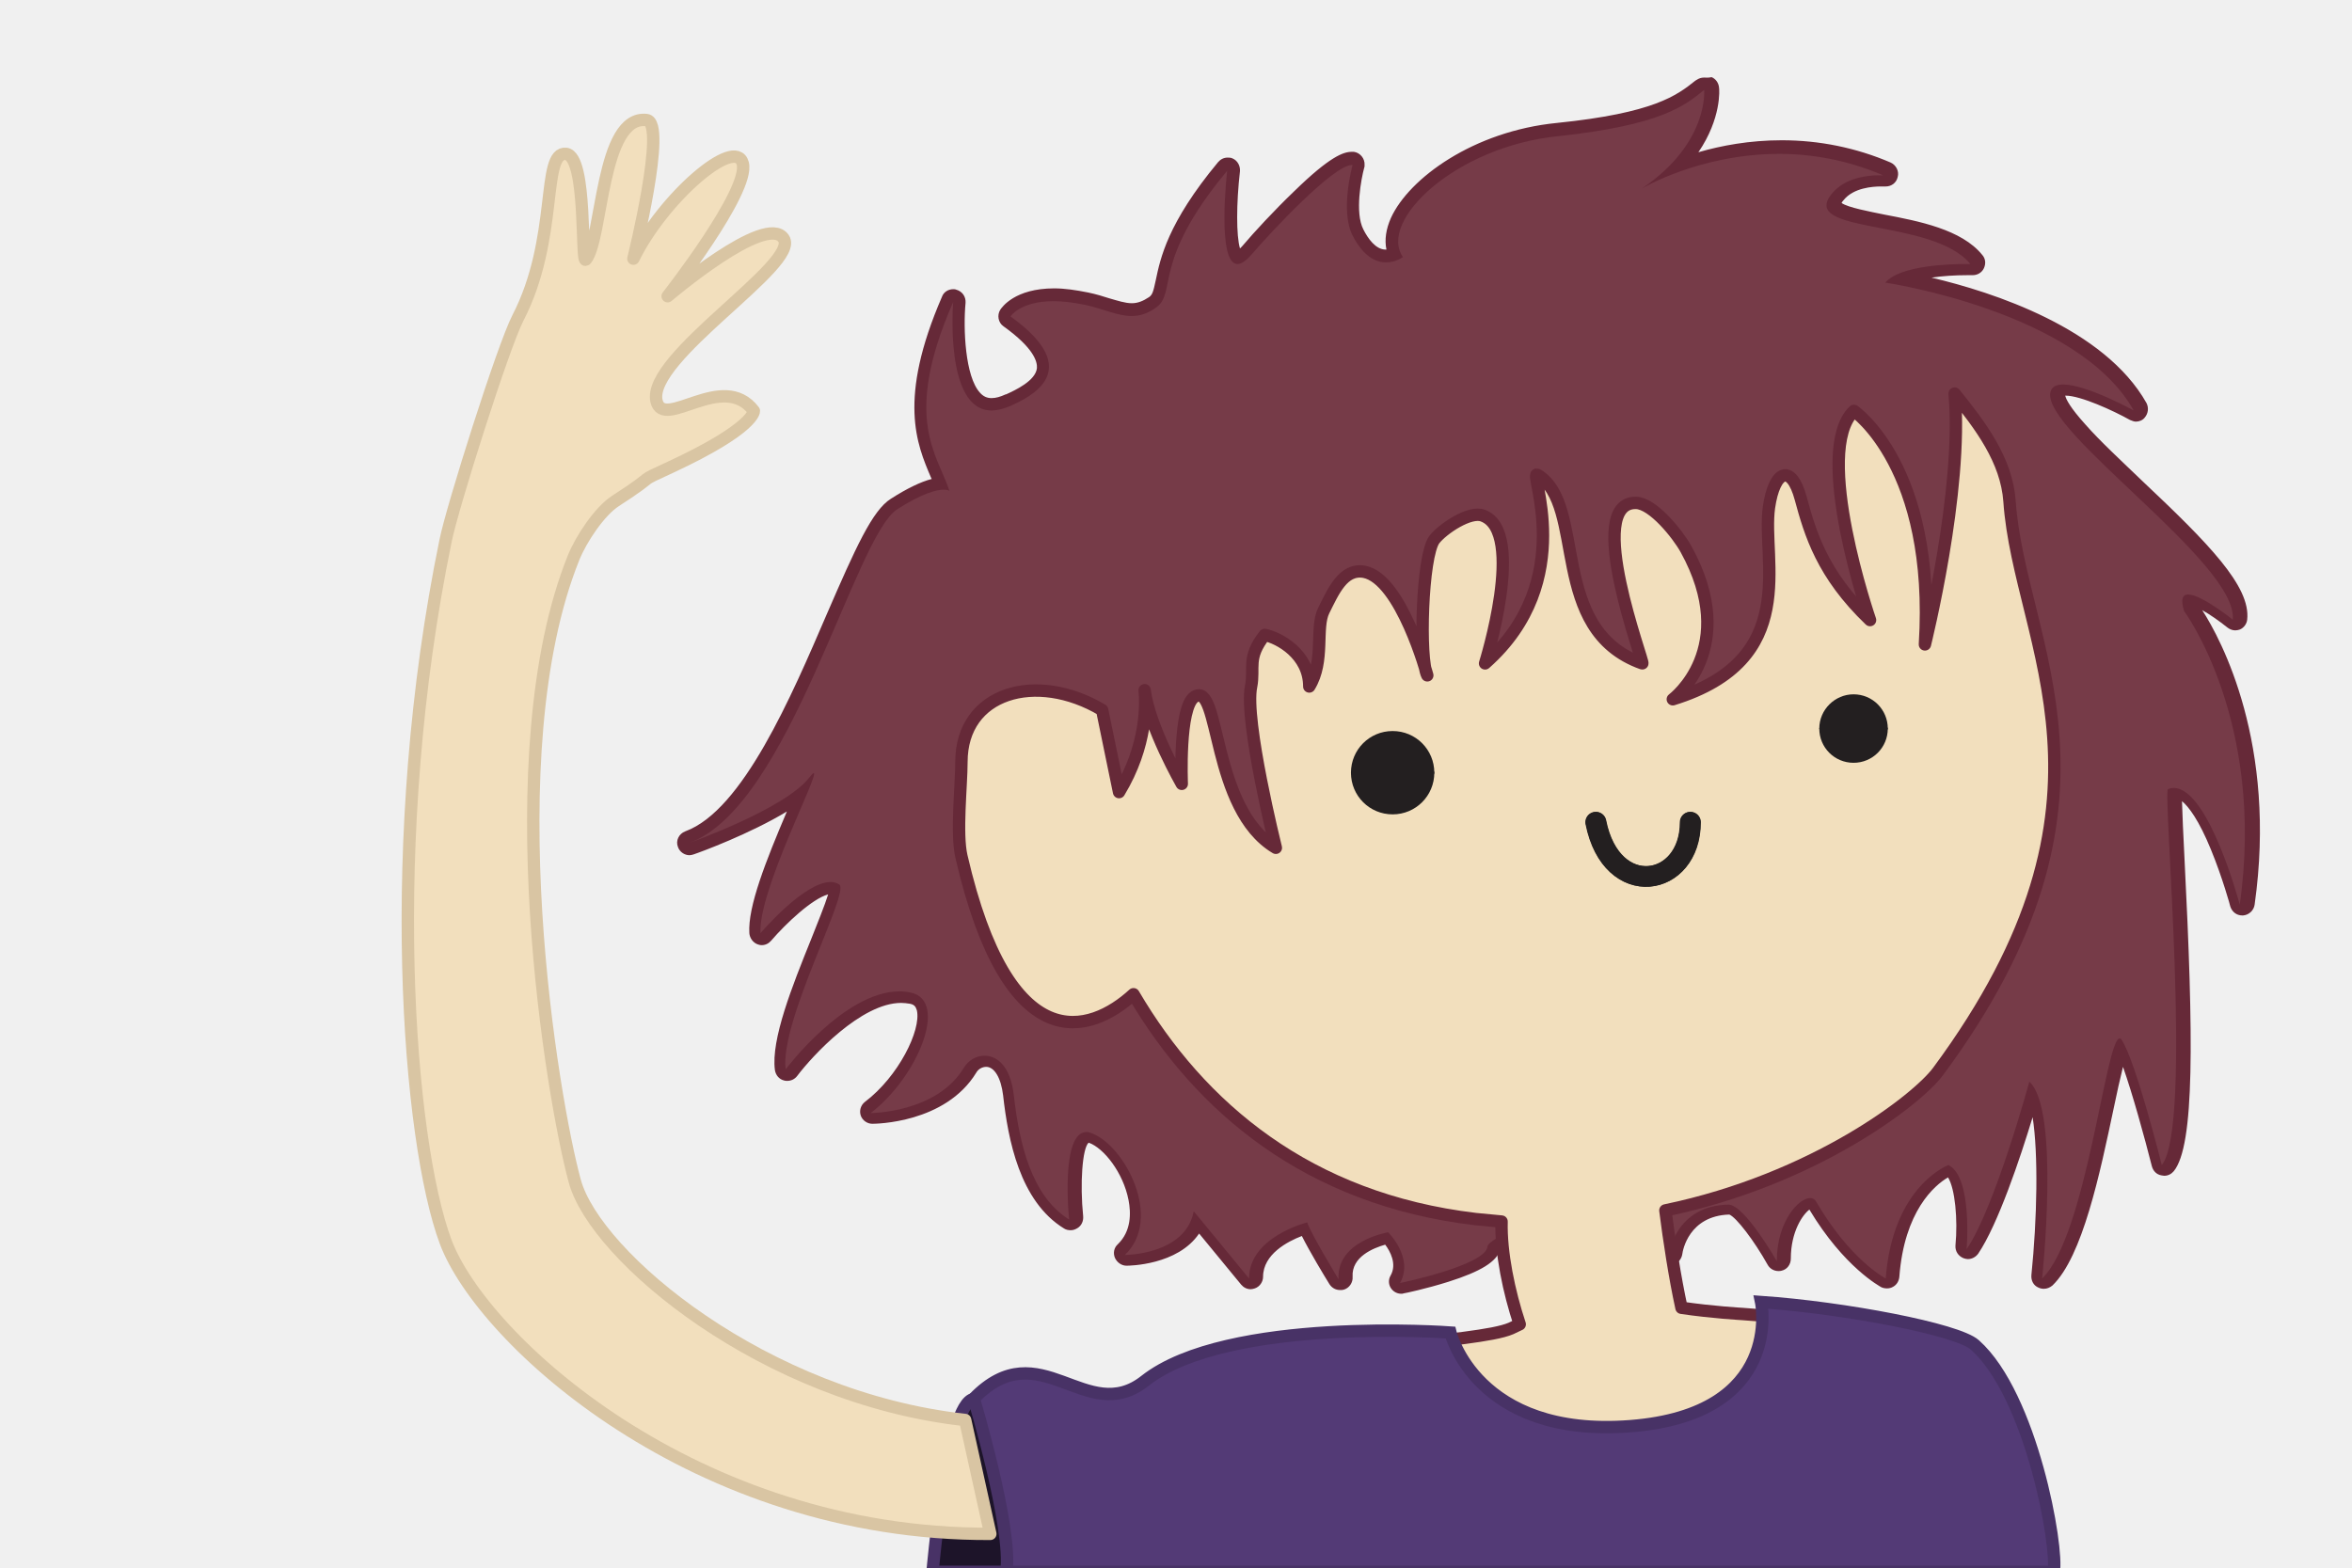
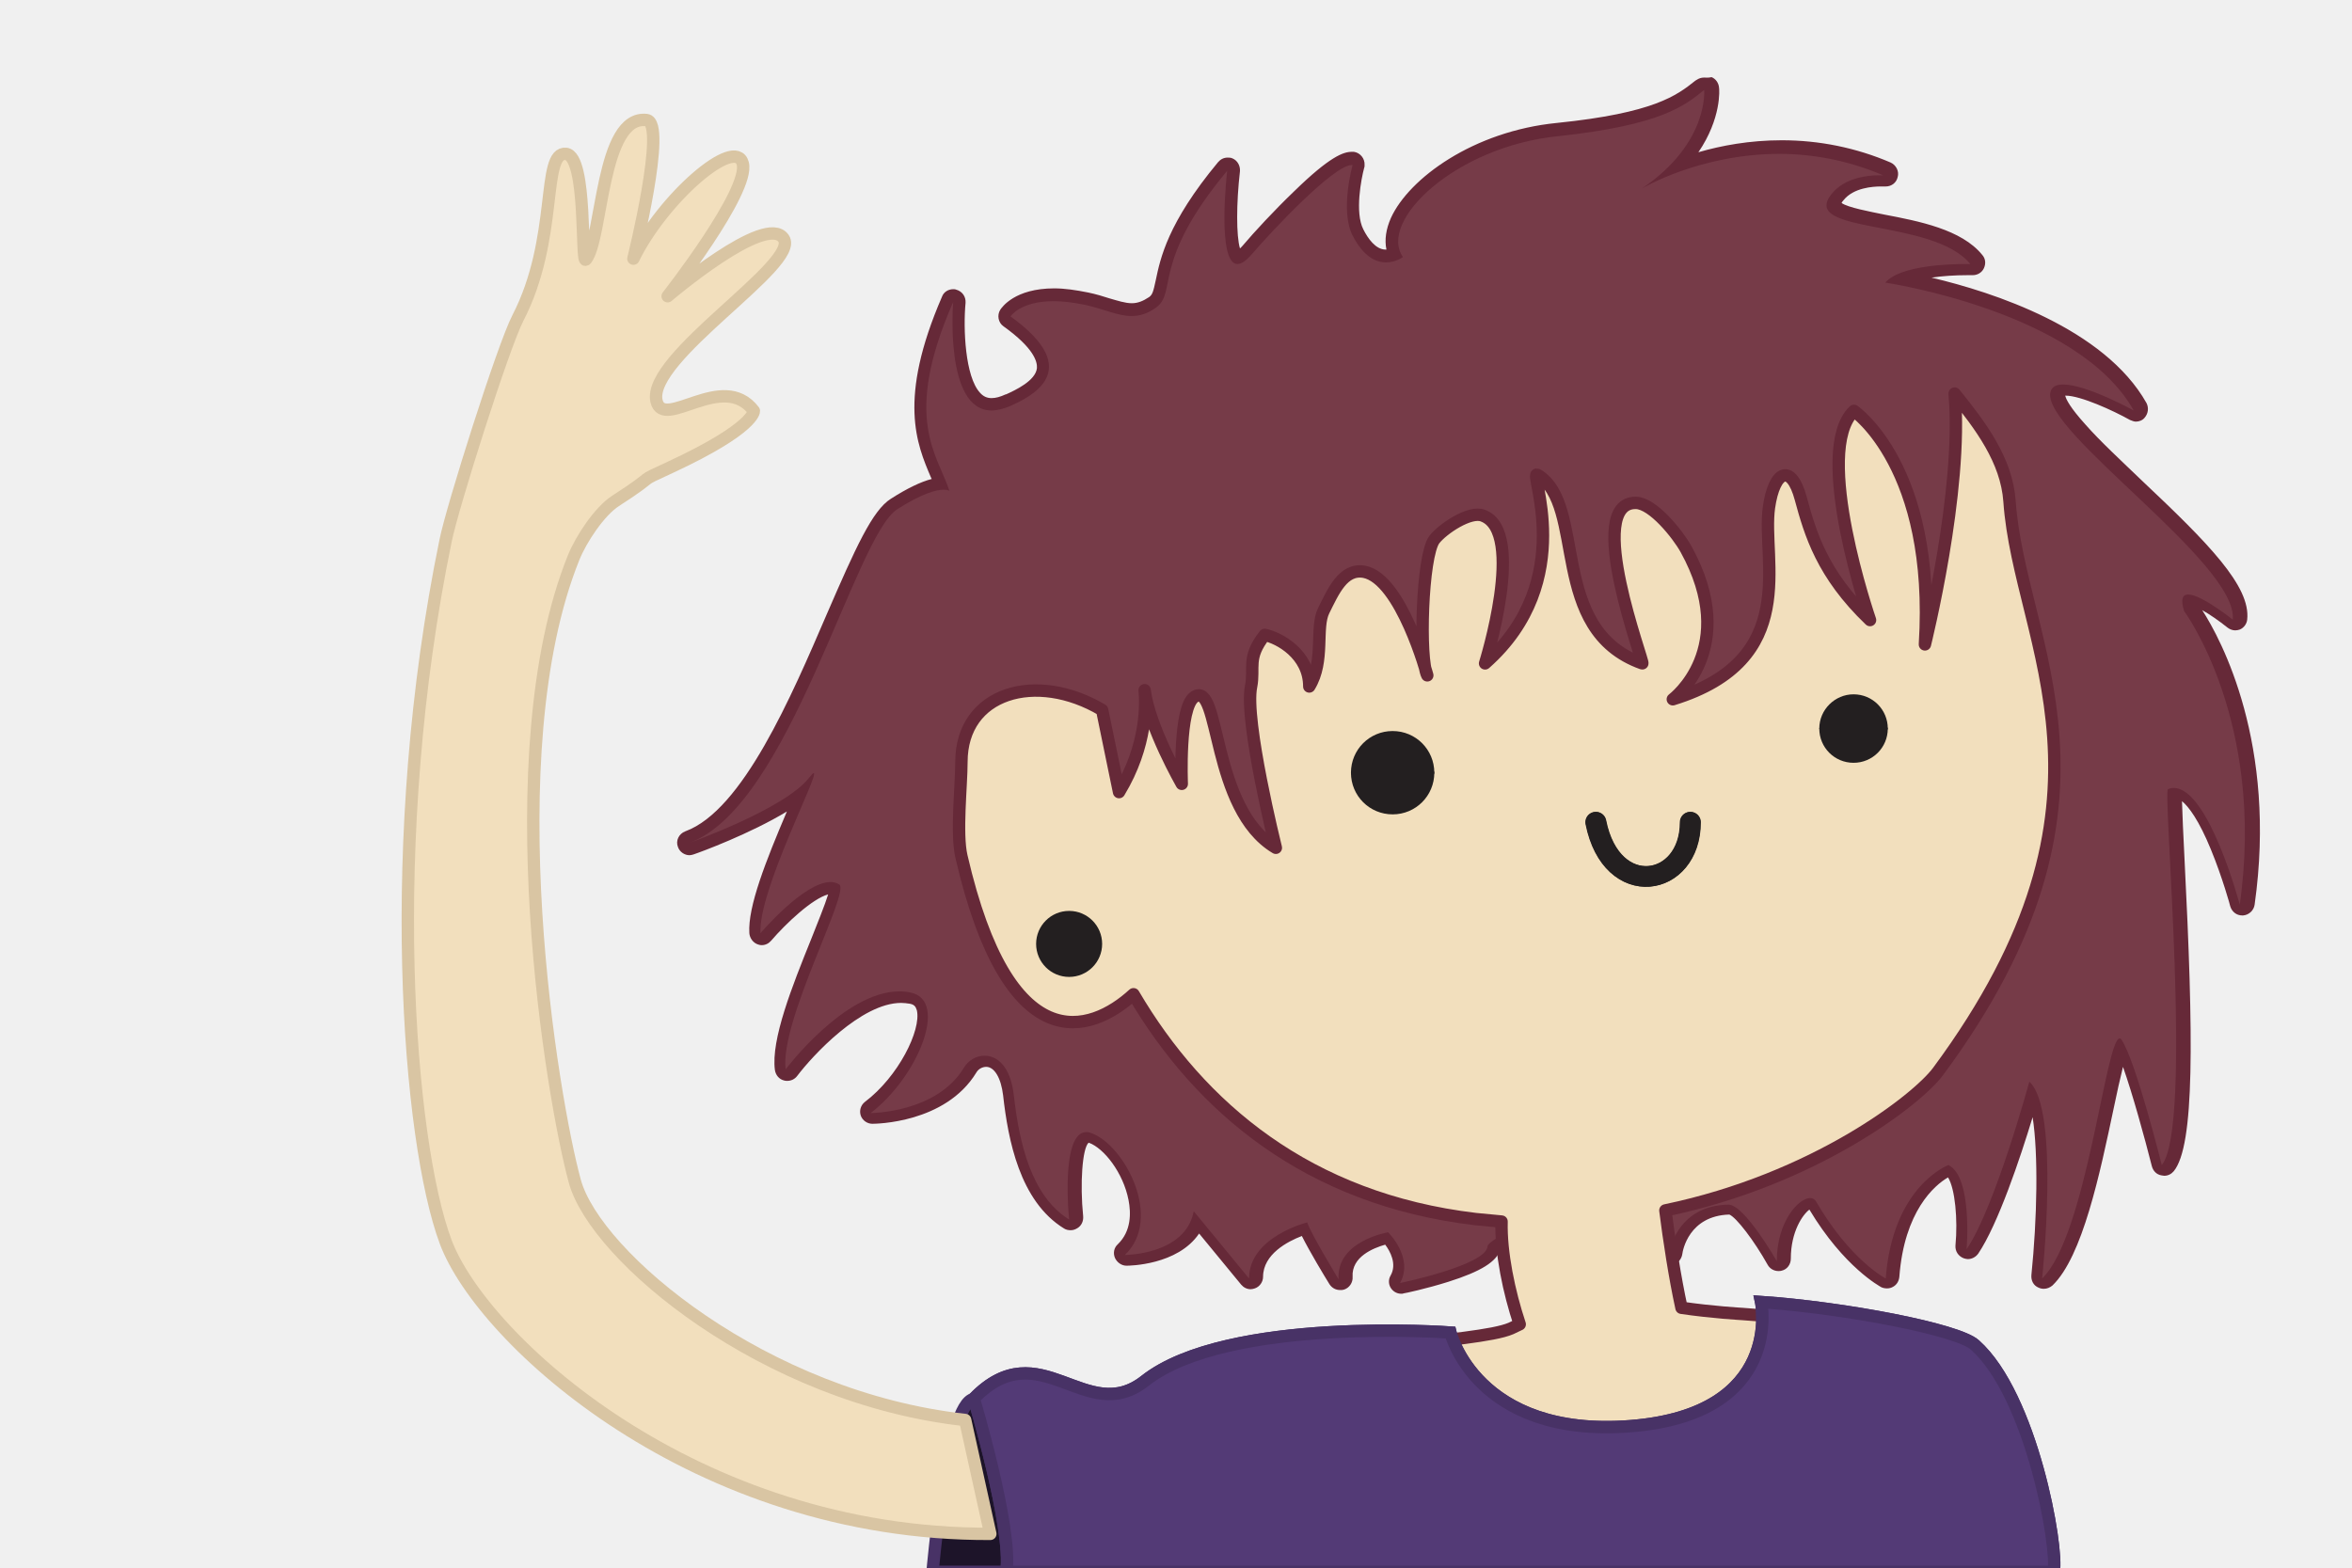
<svg xmlns="http://www.w3.org/2000/svg" version="1.2" baseProfile="tiny" width="570" height="380" viewBox="0 0 570 380">
  <style type="text/css">

            .hello-cycle {
                -webkit-animation: hello-cycle steps(54) 8s infinite;
                -webkit-animation-delay: 3s;
                -ms-animation: hello-cycle steps(54) 8s infinite;
                -ms-animation-delay: 3s;
                animation: hello-cycle steps(54) 8s infinite;
                animation-delay: 3s;
            }

            @-webkit-keyframes hello-cycle {
                0% {-webkit-transform: translate3d(384.3px, 188.7px, 0); }
                100% {-webkit-transform: translate3d(-30350.7px, 188.7px, 0); }
            }

            @-ms-keyframes hello-cycle {
                0% {transform: translate3d(384.3px, 188.7px, 0); }
                100% {transform: translate3d(-30350.7px, 188.7px, 0); }
            }

            @keyframes hello-cycle {
                0% {transform: translate3d(384.3px, 188.7px, 0); }
                100% {transform: translate3d(-30350.7px, 188.7px, 0); }
            }

            .hello-cycle-hide-normal {
                -webkit-animation: hello-cycle-hide-normal 8s infinite;
                -webkit-animation-delay: 3s;
                -ms-animation: hello-cycle-hide-normal 8s infinite;
                -ms-animation-delay: 3s;
                animation: hello-cycle-hide-normal 8s infinite;
                animation-delay: 3s;
            }

            @-webkit-keyframes hello-cycle-hide-normal {
                0% {opacity: 0; }
                11.1% {opacity: 0; }
                11.12% {opacity: 1; }
                100% {opacity: 1; }
            }

            @-ms-keyframes hello-cycle-hide-normal {
                0% {opacity: 0; }
                11.1% {opacity: 0; }
                11.12% {opacity: 1; }
                100% {opacity: 1; }
            }

            @keyframes hello-cycle-hide-normal {
                0% {opacity: 0; }
                11.1% {opacity: 0; }
                11.12% {opacity: 1; }
                100% {opacity: 1; }
            }
- 

            .blink-cycle-hide-normal {
                -webkit-animation: blink-cycle-hide-normal 5s infinite;
                -webkit-animation-delay: 3s;
                -ms-animation: blink-cycle-hide-normal 5s infinite;
                -ms-animation-delay: 3s;
                animation: blink-cycle-hide-normal 5s infinite;
                animation-delay: 3s;
            }

            @-webkit-keyframes blink-cycle-hide-normal {
                0% {opacity: 0; }
                5% {opacity: 0; }
                5.01% {opacity: 1; }
                100% {opacity: 1; }
            }

            @-ms-keyframes blink-cycle-hide-normal {
                0% {opacity: 0; }
                5% {opacity: 0; }
                5.01% {opacity: 1; }
                100% {opacity: 1; }
            }

            @keyframes blink-cycle-hide-normal {
                0% {opacity: 0; }
                5% {opacity: 0; }
                5.01% {opacity: 1; }
                100% {opacity: 1; }
            }


            .blink-cycle {
                -webkit-animation: blink-cycle 5s infinite;
                -webkit-animation-delay: 3s;
                -ms-animation: blink-cycle 5s infinite;
                -ms-animation-delay: 3s;
                animation: blink-cycle 5s infinite;
                animation-delay: 3s;
            }

            @-webkit-keyframes blink-cycle {
                0% {opacity: 1; }
                5% {opacity: 1; }
                5.01% {opacity: 0; }
                100% {opacity: 0; }
            }

            @-ms-keyframes blink-cycle {
                0% {opacity: 1; }
                5% {opacity: 1; }
                5.01% {opacity: 0; }
                100% {opacity: 0; }
            }

            @keyframes blink-cycle {
                0% {opacity: 1; }
                5% {opacity: 1; }
                5.01% {opacity: 0; }
                100% {opacity: 0; }
            }


        </style>
  <g id="base" class="group" transform="translate(164.1, 18.8)">
    <path fill="#1D1429" stroke="#483266" stroke-width="3" d="M61.9 362.2s3.5-40.9 10-41.9 16.3 41.9 7.9 41.9H61.9z" />
    <path fill="#763B48" d="M175.2 293.6c-.5 0-.9-.2-1.2-.6-.3-.5-.4-1.1-.1-1.6 2.3-4.2-.8-8.5-2.1-10-2.6.6-10.4 3-10 9.6 0 .7-.4 1.3-1 1.5-.2 0-.3.1-.5.1-.5 0-1-.3-1.3-.7-.6-1-5.4-8.9-7.2-12.7-3.2 1.1-11.7 4.6-11.7 11.8 0 .6-.4 1.2-1 1.4-.2.1-.3.1-.5.1-.4 0-.9-.2-1.2-.5l-11.6-14.1c-3.9 8.9-16.7 9-17.3 9-.6 0-1.2-.4-1.4-.9-.2-.6-.1-1.2.4-1.6 3.8-3.6 3.7-8.6 3-12.1-1.4-7.1-6.6-13.5-10.5-15-.3-.1-.6-.2-.8-.2-.2 0-.6.1-1 .5-2.4 2.7-2.3 13.1-1.7 19 .1.6-.2 1.1-.7 1.4-.2.2-.5.2-.8.2-.3 0-.5-.1-.8-.2-10.2-6.3-12.9-20.8-14.1-31.2-.7-6.1-3.3-8.3-5.6-8.3-1.5 0-2.9.8-3.7 2.2-7 11.6-23.2 11.7-23.9 11.7-.6 0-1.2-.4-1.4-1-.2-.6 0-1.3.5-1.7 8.7-6.7 14.3-18.5 13.1-23.8-.4-1.6-1.3-2.5-2.8-2.8-.8-.2-1.6-.2-2.4-.2-12.5 0-26.3 18.2-26.4 18.3-.3.4-.7.6-1.2.6-.1 0-.3 0-.4-.1-.6-.2-1-.7-1.1-1.3-.9-7 4.4-20.4 8.7-31.1 2-4.9 4.4-11 4.6-12.9-.3-.1-.6-.1-.9-.1-4.7 0-13 8.5-15.9 11.8-.3.3-.7.5-1.1.5-.2 0-.3 0-.5-.1-.6-.2-1-.7-1-1.3-.4-7 5.8-21.3 9.9-30.8l1.2-2.7c-8.7 6.7-25.7 12.8-26.5 13.1 0 .2-.1.2-.3.2-.6 0-1.2-.4-1.4-1-.3-.8.1-1.6.9-1.9 14.5-5.3 26-32.1 35.3-53.5 5.9-13.7 10.5-24.5 14.9-27.2 4.7-3 8.5-4.6 11.2-4.9l-.9-2.1c-3.6-8.3-8-18.4 2.6-42.6.2-.6.8-.9 1.4-.9h.4c.7.2 1.2.8 1.1 1.6-.4 4.8-.5 18.2 3.9 23 1.1 1.2 2.3 1.7 3.9 1.7 1.2 0 2.5-.3 4-1 2.5-1.1 8-3.7 8.4-7.7.3-3.1-2.7-7.1-8.7-11.4-.6-.5-.8-1.3-.4-2 .1-.2 2.9-4.4 11.8-4.4 2.4 0 5.1.3 7.9.9 1.8.4 3.5.9 5 1.4 2.2.7 4.1 1.3 5.9 1.3 1.7 0 3.4-.6 5.1-1.8 1.4-1 1.6-2.2 2.2-5 1-5 2.7-13.4 14.8-27.9.3-.4.7-.5 1.2-.5.2 0 .4 0 .6.1.6.3 1 .9.9 1.5-.8 7.3-1.1 18.6.8 20.8.1.1.1.1.2.1s.8-.1 2.3-1.9c.2-.2 19.2-22.1 25.3-22.1h.4c.8.1 1.4.8 1.3 1.6 0 .1 0 .2-.1.4-.8 2.9-2.5 11.4-.1 16 1.3 2.6 3.6 5.7 6.7 5.7.8 0 1.5-.2 2.1-.4-1-2.3-.8-5.1.6-8.1 4.3-9.4 20.1-20.2 39-22.1 24.1-2.4 29.7-6.9 34.3-10.5l.3-.2c.3-.2.6-.3.9-.3.2 0 .4 0 .6.1.5.2.9.7.9 1.2s.7 9.1-7.8 18.4c6-2.2 14.5-4.3 24.4-4.3 8.9 0 17.6 1.8 25.8 5.3.7.3 1 1 .9 1.7-.2.7-.8 1.1-1.5 1.1h-1.1c-2.1 0-7.3.4-10.1 3.9-.7.9-1 1.6-.9 2.1.6 1.7 6.7 2.9 11.6 3.8 8.1 1.6 18.2 3.5 22.9 9.3.4.5.4 1.1.2 1.6-.3.5-.8.8-1.3.8h-1.1c-5.5 0-11.7.6-15.5 2.2 11.5 2.2 45.9 10.4 57.5 31.1.3.6.2 1.3-.2 1.8-.3.3-.7.4-1.1.4-.2 0-.5-.1-.7-.2-3.1-1.7-12-6.1-16.4-6.1-1.5 0-1.6.5-1.6.7-.8 3.7 9.9 13.7 19.2 22.6 12.7 12 25.8 24.4 25 32.4-.1.5-.4 1-.9 1.2-.2.1-.4.1-.6.1-.3 0-.7-.1-.9-.3-2.9-2.4-7.9-5.7-9.8-5.8 0 .2 0 .8.3 1.8 2 2.8 19.7 28.9 13.6 72.1-.1.7-.7 1.2-1.4 1.3h-.1c-.7 0-1.3-.5-1.4-1.1-2.8-10.5-9.2-27.2-14.6-27.2h-.1c-.1 2.3.3 9 .6 16 1.7 34.3 3 68.4-2.3 74.8-.3.4-.7.5-1.2.5h-.3c-.6-.1-1-.6-1.1-1.1-1.9-7.7-6-22.7-8.7-28.4-.9 2.7-2.2 8.8-3.4 14.2-3.2 15.1-7.5 35.7-14.5 42.4-.3.3-.7.4-1 .4-.2 0-.4-.1-.7-.2-.6-.3-.9-.9-.8-1.5 1.5-14.3 2.3-36-1-44-2.3 8.1-8.8 29.5-14.5 37.9-.3.4-.8.7-1.2.7-.2 0-.3 0-.5-.1-.6-.2-1.1-.9-1-1.5.5-6 .1-16-3-18.5-2.6 1.3-12.1 7.3-13.6 25.9 0 .5-.3 1-.8 1.2-.2.1-.5.2-.7.2-.2 0-.5-.1-.7-.2-.4-.2-9.1-4.8-17.5-19.3-1.8 0-6.6 4.7-6.6 13.8 0 .7-.5 1.3-1.1 1.4-.1 0-.3.1-.4.1-.5 0-1-.3-1.3-.8-3.9-6.9-8.8-12.9-10.4-12.9-11.5.2-13 10.5-13 10.9-.1.7-.6 1.2-1.3 1.3h-.2c-.6 0-1.1-.3-1.4-.9-2.9-6.2-8.7-9.3-17.2-9.3-11.2 0-22.5 5.5-23.8 7-.9 5-15.9 8.7-22.4 10-.4-.1-.5-.1-.6-.1z" />
    <path fill="#662938" d="M248.9 3s1.2 12.9-15.1 23.9c0 0 14-8.4 33.3-8.4 7.7 0 16.3 1.4 25.2 5.2h-1.2c-2.4 0-8.1.5-11.3 4.5-8 9.9 24.5 5.8 33.6 17h-1.1c-3.8 0-15.9.3-19.5 4.5 0 0 46.7 6.9 60.2 31 0 0-11.4-6.3-17.1-6.3-1.6 0-2.8.5-3.1 1.9-2 9.6 45.6 41.5 44.2 55.1 0 0-7.6-6.1-10.8-6.1-1.3 0-1.9 1-1 4 0 0 19.8 26.6 13.5 71.2 0 0-7.5-28.3-16-28.3-.5 0-1 .1-1.4.3-1.3.5 6.1 81.9-1.5 91.1 0 0-6.2-24.9-9.7-30.3-.2-.3-.3-.4-.5-.4-3.4 0-8 47.8-18.8 58.2 0 0 4.4-41.1-3.1-47.7 0 0-8.3 30.5-15.2 40.6 0 0 1.5-17.5-4.4-20.4 0 0-13.5 5-15.2 27.5 0 0-8.6-4.4-16.9-18.7-.3-.5-.8-.8-1.4-.8-2.8 0-8.1 5.7-8.1 15.3 0 0-7.8-13.7-11.7-13.7-13 .2-14.5 12.2-14.5 12.2-3.6-7.7-10.9-10.2-18.6-10.2-12.2 0-25.1 6.3-25.3 8.1-.3 4.6-21.2 8.9-21.2 8.9 3.4-6.2-2.9-12.3-2.9-12.3s-12.6 2.1-12 11.4c0 0-6.8-11.2-7.6-13.8 0 0-14.1 3.5-14.1 13.6l-13.4-16.3c-2 10.6-16.7 10.6-16.7 10.6 9.3-8.8 0-26.5-8-29.5-.5-.2-.9-.3-1.3-.3-6.4 0-4.2 21.2-4.2 21.2-9.2-5.7-12.1-18.6-13.4-30.1-.8-7-4-9.6-7.1-9.6-2 0-3.9 1.1-5 2.9-6.6 11-22.6 11-22.6 11 11.4-8.7 19-27.3 9.7-29.2-.9-.2-1.8-.3-2.7-.3-13.4 0-27.6 18.9-27.6 18.9-1.5-11.6 15.7-43.1 13-44.8-.6-.4-1.4-.6-2.1-.6-6.5 0-17 12.4-17 12.4-.6-10.2 14.4-38.8 12.9-38.8-.2 0-.5.4-1.1 1.1-5.9 7.6-29 15.8-29 15.8 24.4-8.9 40-74.4 50.4-80.9 6.3-4 9.6-4.7 11.2-4.7 1.1 0 1.4.3 1.4.3-2.9-8.9-11.5-17.5.9-45.8 0 0-2.2 26.3 9.3 26.3 1.3 0 2.9-.4 4.6-1.1 4.5-2.1 18.5-8.4 0-21.7 0 0 2.3-3.7 10.5-3.7 2.1 0 4.6.3 7.6.9 4.5 1 7.9 2.7 11.2 2.7 1.9 0 3.8-.5 5.9-2 5.3-3.7-1.2-11 17.3-33.2 0 0-2.6 22.6 2.5 22.6.9 0 2-.7 3.5-2.4 4.7-5.5 19.8-21.6 24.2-21.6h.2s-3.1 11 0 17.1c2.7 5.2 5.7 6.5 8.1 6.5 2.4 0 4.1-1.3 4.1-1.3-6.1-8.7 12.7-26.8 37.7-29.3 25-2.7 30.6-7.4 35.3-11.2m0-3c-.7 0-1.3.2-1.9.6l-.3.2c-4.4 3.5-9.9 7.8-33.5 10.2-20.2 2-35.8 13.4-40.2 23-1.2 2.7-1.6 5.3-1.1 7.7h-.2c-2.4 0-4.3-2.7-5.4-4.9-2.1-4.1-.5-12.3.2-14.9.1-.2.1-.5.1-.7.1-1.6-1.1-3-2.6-3.2h-.5c-2 0-5.3 1.1-14 9.6-4.7 4.5-9.7 9.9-12.4 13.1-.3.3-.5.6-.7.7-.9-3-.9-10.9 0-18.7.1-1.3-.6-2.6-1.8-3.1-.4-.2-.8-.2-1.2-.2-.9 0-1.7.4-2.3 1.1-12.3 14.8-14 23.4-15.1 28.6-.6 2.8-.8 3.5-1.6 4.1-1.5 1-2.8 1.5-4.2 1.5-1.6 0-3.4-.6-5.5-1.2-1.5-.5-3.2-1-5.1-1.4-3-.6-5.7-1-8.2-1-9.6 0-12.7 4.6-13.1 5.2-.8 1.3-.5 3.1.8 4 7.4 5.3 8.2 8.6 8.1 10.1-.3 3.1-5.3 5.4-7.5 6.4h-.1c-1.3.6-2.4.9-3.4.9-1.1 0-2-.4-2.8-1.3-3.6-3.9-4.1-15.5-3.5-21.8.1-1.5-.8-2.8-2.3-3.2-.2-.1-.5-.1-.7-.1-1.2 0-2.3.7-2.7 1.8-10.8 24.9-6.1 35.8-2.7 43.8.1.1.1.3.2.4-2.7.7-6 2.3-9.9 4.8-4.5 2.8-8.6 12-15.5 27.9-8.6 20-20.4 47.6-34.3 52.7-1.6.6-2.4 2.3-1.8 3.8.4 1.2 1.6 2 2.8 2 .3 0 .7-.1 1-.2 1.8-.6 13.7-5 22.6-10.4-5.1 12-9.5 23.1-9.1 29.5.1 1.2.9 2.3 2 2.7.3.1.6.2 1 .2.9 0 1.7-.4 2.3-1.1 3.6-4.2 10-10.2 13.8-11.2-.8 2.6-2.6 7-4.1 10.8-4.6 11.4-9.8 24.4-8.8 31.8.2 1.2 1 2.2 2.2 2.5.3.1.5.1.8.1.9 0 1.8-.4 2.4-1.2 3.7-4.9 15.5-17.7 25.2-17.7.7 0 1.4.1 2.1.2 1 .2 1.4.6 1.7 1.6 1.1 4.8-4.5 16.1-12.6 22.2-1 .8-1.4 2.1-1 3.3.4 1.2 1.6 2 2.8 2 .7 0 17.7-.1 25.2-12.4.5-.9 1.5-1.4 2.4-1.4 2 0 3.6 2.7 4.1 6.9 1.2 10.7 4 25.7 14.8 32.3.5.3 1 .4 1.6.4.6 0 1.1-.2 1.6-.5 1-.6 1.5-1.7 1.4-2.9-.8-7.9-.2-16.4 1.3-17.8h.1c3.6 1.3 8.3 7.2 9.6 13.9.6 3.1.7 7.5-2.6 10.7-.9.8-1.2 2.1-.7 3.3.5 1.1 1.6 1.9 2.8 1.9.6 0 12.4-.1 17.6-7.8l10.2 12.4c.6.7 1.4 1.1 2.3 1.1.3 0 .7-.1 1-.2 1.2-.4 2-1.6 2-2.8 0-5.5 6-8.6 9.4-9.9 1.9 3.8 5.4 9.6 6.7 11.7.6.9 1.5 1.4 2.6 1.4.3 0 .6 0 .9-.1 1.3-.4 2.2-1.7 2.1-3.1-.3-4.9 5.1-7 7.9-7.8 1.2 1.6 2.9 4.7 1.3 7.5-.6 1-.5 2.3.2 3.2.6.8 1.5 1.2 2.4 1.2.2 0 .4 0 .6-.1.2 0 5.4-1.1 10.8-2.8 7.9-2.5 11.8-4.9 12.6-7.9 2.1-1.7 12.4-6.3 22.5-6.3 7.9 0 13.2 2.8 15.9 8.4.5 1.1 1.6 1.7 2.7 1.7h.5c1.3-.2 2.3-1.3 2.5-2.6.1-.9 1.6-9.3 11.4-9.6 1.7.7 6 6.3 9.3 12.2.5.9 1.5 1.5 2.6 1.5.3 0 .5 0 .8-.1 1.3-.3 2.2-1.5 2.2-2.9 0-6.6 2.9-10.7 4.5-11.9 8.4 14 17.1 18.6 17.4 18.8.4.2.9.3 1.4.3.5 0 1-.1 1.5-.4.9-.5 1.4-1.4 1.5-2.4 1.2-15.9 8.5-22.2 11.8-24.1 1.7 2.7 2.4 10.2 1.8 16.5-.1 1.4.7 2.6 2 3.1.3.1.7.2 1 .2 1 0 1.9-.5 2.5-1.3 4.8-7.1 10.2-23.2 13.2-33.1 1.4 8.9 1.1 24.6-.3 38.3-.1 1.3.5 2.5 1.7 3 .4.2.9.3 1.3.3.8 0 1.5-.3 2.1-.8 7.3-7 11.5-27.1 14.9-43.2.7-3.4 1.5-7 2.2-9.8 2.3 6.5 5.2 17 7 24.1.3 1.1 1.1 2 2.3 2.2.2 0 .4.1.7.1.9 0 1.7-.4 2.3-1.1 5.1-6.2 4.8-32.5 2.6-75.9-.3-5.5-.5-10.7-.6-13.8 1.6 1.3 4.1 4.6 7 11.7 2.8 6.8 4.7 13.7 4.7 13.8.4 1.3 1.5 2.2 2.9 2.2h.2c1.4-.1 2.6-1.2 2.8-2.6 5.5-38.9-8.1-64.3-12.7-71.4 1.8 1 4.1 2.6 6.1 4.2.5.4 1.2.7 1.9.7.4 0 .8-.1 1.1-.2 1-.4 1.7-1.4 1.8-2.4.9-8.1-9.5-18.6-25.4-33.6-5.2-5-10.2-9.6-13.8-13.7-3.7-4.1-4.7-6.1-4.9-7h.1c3.6 0 11.5 3.6 15.6 5.9.5.2 1 .4 1.4.4.8 0 1.6-.3 2.1-.9.9-1 1.1-2.4.5-3.6C345.9 60.8 318.9 52 304 48.5c2.6-.4 5.6-.6 8.8-.6H314c1.1 0 2.2-.6 2.7-1.7s.4-2.3-.4-3.2c-5-6.2-15.4-8.2-23.8-9.8-3.4-.7-8.8-1.7-10.3-2.8.1-.2.2-.4.5-.7 2.4-3 7.1-3.3 9-3.3h1.2c1.4 0 2.6-.9 2.9-2.3.4-1.4-.4-2.9-1.7-3.5-8.4-3.6-17.3-5.4-26.4-5.4-7.8 0-14.7 1.3-20.2 2.9 5.6-8.2 5.1-15.2 5-15.7-.1-1.1-.8-2.1-1.8-2.5-.9.2-1.4.1-1.8.1z" />
    <path fill="#F2DFBD" stroke="#662938" stroke-width="3" stroke-linecap="round" stroke-linejoin="round" d="M183.5 112c-3 4-3.7 29.1-1.7 32.9 0 0-6.3-23.4-15.3-25.1-5.1-.9-7.5 4.8-9.8 9.4-2.1 4.2.3 12.2-3.5 18.4 0-7.8-7.3-11.8-10.8-12.5-4.4 5.6-2.4 7.9-3.3 12.5-1.7 8.2 6 39.1 6 39.1-15.8-9.4-13.4-40.6-19.7-36.6-3.9 2.5-3.1 21.1-3.1 21.1s-7.9-13.8-9-22.7c.3 3 .7 13.3-6.2 24.7l-4.1-19.9c-16-9.5-34.1-4.3-34.1 12.6 0 5.7-1.3 17.3 0 22.9 11.5 49.7 31.2 43 41.7 33.4 16.1 27.4 42.3 49.7 82.9 54.5l6.3.6c-.2 7.5 1.8 17.1 4.4 24.9-.7.3-1.4.7-2.1 1-8.5 3.7-47.7 3.6-59 13.8-9.3 5.1-19.1 14.6-20.4 23.7-.4 3.1-.3 9.6.4 16.7l206.4 5c1.2-13.8-1.4-29.7-12-46.7-7.7-12.2-36.7-14.3-59.4-16 0 0-7.3-.4-14.7-1.5-1.6-7.3-3-16.5-3.9-23.6 36.1-7.5 61.1-26.9 66.1-33.7 49-66.2 19.7-103.4 17.3-138.2-.7-10-7.1-18.4-13.3-26.1 2.1 23.5-7.2 60.8-7.2 60.8 2.7-43-17.2-56.6-17.2-56.6-10.2 9.8 3.9 50.7 3.9 50.7-11.6-11.1-14.5-21-16.8-29.5-2.3-8.5-6.4-6.9-7.7 2.2-1.8 12.9 7.9 36.9-23.3 46.5 0 0 16.5-12.3 3.2-36.4-2-3.6-8-11.1-12.1-11.2-12.9-.3 2.2 39.2 1.5 38.9-23-8.2-13.3-38.4-25.4-45.7-2.4-1.5 10.2 25.5-12.7 45.7 0 0 10-31.9-.5-35.8-3.1-1.3-9.8 3.2-11.8 5.8z" />
    <path fill="#533A76" stroke="#483266" stroke-width="3" d="M79.8 362.2h253.8c1.2-5.6-5.3-42.7-19.1-55-4.2-3.8-31.7-9-51.8-10.4 0 0 5.7 27.2-31.7 30.1-37.4 2.9-43.6-22.7-43.6-22.7s-54.1-4-74 11.7c-14.3 11.3-25.5-12.2-41.5 4.3 0 0 9.4 31.4 7.9 42z" />
+     <path fill="#533A76" stroke="#483266" stroke-width="3" d="M79.8 362.2h253.8c1.2-5.6-5.3-42.7-19.1-55-4.2-3.8-31.7-9-51.8-10.4 0 0 5.7 27.2-31.7 30.1-37.4 2.9-43.6-22.7-43.6-22.7s-54.1-4-74 11.7c-14.3 11.3-25.5-12.2-41.5 4.3 0 0 9.4 31.4 7.9 42z" />
+     <circle fill="#231F20" cx="95" cy="210" r="8" />
  </g>
  <g id="arm">
    <path fill="#F2DFBD" stroke="#D9C5A3" stroke-width="3" stroke-linecap="round" stroke-linejoin="round" transform="translate(97.3 27.6)" d="M136.6 316.6C88.1 311.3 47 277.1 42 258.7c-5.4-19.7-19.5-103.4-.3-151.1 1.8-4.5 6.3-11.3 10.2-13.8 11.3-7.3 4.1-3.9 13.4-8.2C85.7 76.1 85.4 72 85.4 72c-7.5-9.9-21.9 4.9-23.6-2.4-2.4-10.6 35-33.3 30.8-39.4-4.3-6.3-28.1 14-28.1 14s20-25.5 18.2-32.2c-1.8-6.7-19.3 8.4-26.5 23.1 0 0 8.2-33 3.2-33.6C48.3.2 48.8 30.1 44.7 35.3c-1.3 1.7.4-24.9-4.8-25.6-6.1-.7-1.7 20.5-11.7 39.8-3.6 7-15.9 45.9-17.5 53.9-15 72.8-9.1 145.6 0 170 8.9 23.8 60.5 71.1 132 70.8l-6.1-27.6z">
      <animate dur="0.3s" repeatCount="indefinite" attributeName="d" values="M136.6 316.6C88.1 311.3 47 277.1 42 258.7c-5.4-19.7-19.5-103.4-.3-151.1 1.8-4.5 6.3-11.3 10.2-13.8 11.3-7.3 4.1-3.9 13.4-8.2C85.7 76.1 85.4 72 85.4 72c-7.5-9.9-21.9 4.9-23.6-2.4-2.4-10.6 35-33.3 30.8-39.4-4.3-6.3-28.1 14-28.1 14s20-25.5 18.2-32.2c-1.8-6.7-19.3 8.4-26.5 23.1 0 0 8.2-33 3.2-33.6C48.3.2 48.8 30.1 44.7 35.3c-1.3 1.7.4-24.9-4.8-25.6-6.1-.7-1.7 20.5-11.7 39.8-3.6 7-15.9 45.9-17.5 53.9-15 72.8-9.1 145.6 0 170 8.9 23.8 60.5 71.1 132 70.8l-6.1-27.6z;                 M136.6 316.6C88.1 309.3 47 275 42 256.7c-5.4-19.7-19.5-103.4-.3-151.1 1.8-4.5 4.6-8.9 7-12.8 7-11.5 9.4-8.2 15.9-16.2 14.2-17.5 13.1-21.5 13.1-21.5-11.1-5.7-17.6 13.9-22.2 8.1C48.6 54.7 72.4 18 66 14.3c-6.6-3.8-19.2 24.8-19.2 24.8s6.9-31.7 2.4-36.9c-4.6-5.2-13.8 16-13.8 32.3 0 0-6.9-33.3-11.7-31.6-10.7 3.8 2.7 30.4 1.4 36.9-.4 2.1-10.5-22.6-15.5-20.9-5.8 2 5.6 20.1 5 41.7-.2 7.9-2.2 32.7-3.9 40.7-15 72.8-9.1 145.6 0 170 8.9 23.8 60.5 71.1 132 70.8l-6.1-27.6z;                 M136.6 316.6C88.1 311.3 47 277.1 42 258.7c-5.4-19.7-19.5-103.4-.3-151.1 1.8-4.5 6.3-11.3 10.2-13.8 11.3-7.3 4.1-3.9 13.4-8.2C85.7 76.1 85.4 72 85.4 72c-7.5-9.9-21.9 4.9-23.6-2.4-2.4-10.6 35-33.3 30.8-39.4-4.3-6.3-28.1 14-28.1 14s20-25.5 18.2-32.2c-1.8-6.7-19.3 8.4-26.5 23.1 0 0 8.2-33 3.2-33.6C48.3.2 48.8 30.1 44.7 35.3c-1.3 1.7.4-24.9-4.8-25.6-6.1-.7-1.7 20.5-11.7 39.8-3.6 7-15.9 45.9-17.5 53.9-15 72.8-9.1 145.6 0 170 8.9 23.8 60.5 71.1 132 70.8l-6.1-27.6z;" />
    </path>
  </g>
  <g id="mouth" class="group">
    <g id="mouth_normal" class="hello-cycle-hide-normal" transform="translate(269.1 123.5)">
      <path fill="none" stroke="#231F20" stroke-width="5" stroke-linecap="round" stroke-linejoin="round" d="M140.5,75.8c0,15.9-19.1,19.1-22.9,0" />
    </g>
    <g id="mouth_hello" class="hello-cycle" transform="translate(384.3 188.7)">
      <path fill="none" stroke="#231F20" stroke-width="5" stroke-linecap="round" stroke-linejoin="round" d="M25.4,10.6              c0,15.9-19.1,19.1-22.9,0" />
      <path fill="#5C2012" d="M1719.5,26.5c12.7,3.5,24.2-8.6,28.9-5c1.2-2.7,1.9-5.6,2-8.6c0.1-5.2-1.5-8.4-4-9.9              c0.3,1.6,0.5,3.4,0.5,5.3c0,7.1-2.2,8.6-5,8.6c-2.7,0-5-1.6-5-8.6c0-1.4,0.1-2.8,0.3-4.1c-0.6,0.4-1.2,0.8-1.8,1.3              c0.4,1.9,0.7,3.9,0.7,6.2c0,7.1-2.2,8.2-5,8.2c-2.7,0-5-1.2-5-8.2c0-0.1,0-0.3,0-0.4c-3.6,0.7-7.6,0.3-11.1-0.4              c0,0.3,0.1,0.5,0.1,0.8c0,7.1-2.6,8.2-5.8,8.2c-3.2,0-5.8-1.2-5.8-8.2c0-0.7,0.1-1.2,0.2-1.9c-3.6,1.1-7.7,1.9-8.1,10.8              c-0.3,6.7,0.6,13.3,5.8,16.9C1703.9,30,1708.5,23.5,1719.5,26.5z" />
      <path fill="#FFFFFF" d="M1709.4,20c3.2,0,5.8-3.1,5.8-9.3c0-0.2-0.1-0.5-0.1-0.7c-4.6-0.8-8.7-1.8-10.3-1.3              c-0.4,0.1-0.7,0.2-1.1,0.3c0,0.6-0.2,1.1-0.2,1.7C1703.5,16.9,1706.2,20,1709.4,20z" />
      <path fill="#FFFFFF" d="M1731.2,20c2.7,0,5-3.1,5-9.3c0-2-0.3-3.8-0.7-5.5c-0.7,0.5-1.5,1.1-2.2,1.8c-1.9,1.9-4.4,2.9-7,3.3              c0,0.1,0,0.2,0,0.4C1726.2,16.9,1728.4,20,1731.2,20z" />
      <path fill="#FFFFFF" d="M1741.8,16.9c2.7,0,5-3.1,5-9.3c0-1.7-0.2-3.3-0.5-4.7c-2.5-1.3-5.7-0.9-9.1,1.1c-0.2,1.1-0.3,2.3-0.3,3.6              C1736.9,13.9,1739.1,16.9,1741.8,16.9z" />
      <path fill="#DFA1AA" d="M1718.9,39.6c15.9-2.5,25.5-9.6,29.4-18.1c-4.6-3.6-16.2,8.5-28.9,5c-11-3-15.6,3.5-18.1,11              C1704.9,39.9,1710.4,40.9,1718.9,39.6z" />
      <path fill="#5C2012" d="M576.2,25.4c24.6,2.8,46.9-6.9,55.9-4c2.4-2.2,3.7-4.5,3.9-6.9c0.3-4.2-2.9-6.7-7.7-7.9 c0.6,1.3,0.9,2.7,0.9,4.3c0,5.7-4.3,10.3-9.6,10.3c-5.3,0-9.6-4.6-9.6-10.3c0-1.2,0.3-2.2,0.6-3.3c-1.1,0.3-2.2,0.7-3.4,1.1c0.8,1.5,1.4,3.1,1.4,5c0,5.7-4.3,10.3-9.6,10.3c-5.3,0-9.6-4.6-9.6-10.3c0-0.1,0.1-0.2,0.1-0.3c-7,0.6-14.6,0.2-21.6-0.3c0,0.2,0.1,0.4,0.1,0.6c0,5.7-5,10.3-11.3,10.3c-6.2,0-11.3-4.6-11.3-10.3c0-0.5,0.2-1,0.3-1.5c-7,0.9-14.9,1.6-15.7,8.6c-0.6,5.4,1.2,10.7,11.2,13.5C546.1,28.3,555,23,576.2,25.4z" />
      <path fill="#FFFFFF" d="M556.7,23.9c6.2,0,11.3-4.6,11.3-10.3c0-0.2-0.1-0.4-0.1-0.6c-9-0.7-16.8-1.6-19.9-1.1              c-0.7,0.1-1.4,0.2-2.1,0.3c-0.1,0.5-0.3,1-0.3,1.5C545.4,19.3,550.4,23.9,556.7,23.9z" />
      <path fill="#FFFFFF" d="M598.9,23.9c5.3,0,9.6-4.6,9.6-10.3c0-1.8-0.6-3.5-1.4-5c-1.4,0.5-2.8,1-4.2,1.6c-3.8,1.7-8.5,2.6-13.6,3              c0,0.1-0.1,0.2-0.1,0.3C589.3,19.3,593.6,23.9,598.9,23.9z" />
      <path fill="#FFFFFF" d="M619.5,21.1c5.3,0,9.6-4.6,9.6-10.3c0-1.5-0.4-3-0.9-4.3c-4.7-1.1-11.1-0.8-17.7,1c-0.3,1-0.6,2.1-0.6,3.3              C609.9,16.5,614.2,21.1,619.5,21.1z" />
      <path fill="#DFA1AA" d="M575.1,35.9c30.8-2,49.4-7.7,57-14.5c-8.9-2.8-31.3,6.8-55.9,4c-21.2-2.4-30.1,2.8-35,8.8              C548.1,36.2,558.7,37,575.1,35.9z" />
      <ellipse fill="#5C2012" cx="2301.2" cy="21.8" rx="15.6" ry="19.8" />
      <ellipse fill="#5C2012" cx="2871.2" cy="21.8" rx="15.6" ry="19.8" />
      <path fill="#FFFFFF" d="M1140.1,4.3c-7.5-0.6-13.9-1.3-17.5-1.3C1121.7,12.2,1132,24.2,1140.1,4.3z" />
      <path fill="#FFFFFF" d="M1174.5,3.5c0,0,0-0.1,0-0.1c-2.7,0.7-5.8,1.4-9.3,1.6c-2.2,0.1-4.5,0.2-6.9,0.2              C1158.7,14.4,1171.1,24.3,1174.5,3.5z" />
      <path fill="#FFFFFF" d="M1174.5,3.4c0,0,0,0.1,0,0.1c4.7,15.3,13.2,9.1,12.5-3.5C1183.9,0.1,1179.9,2,1174.5,3.4z" />
      <path fill="#5C2012" d="M1193.1,5c-1.5-3.9-3.5-5.1-6.1-5c0.8,12.7-7.8,18.8-12.5,3.5c-0.8,4.7-2,7.7-3.4,9.6              c1.8,1.5,3.1,3.4,3.7,5.7c1.6,6.6,2,13.8,1.4,20.3C1191.4,29.1,1196.1,12.8,1193.1,5z" />
      <path fill="#5C2012" d="M1143.8,16c0.2-5.9,7.6-8.3,15.1-7.6c-0.3-1.1-0.6-2.1-0.6-3.2c-6,0-12.3-0.4-18.2-0.9              c-8.1,19.9-18.4,7.9-17.5-1.3c-0.7,0-1.4,0-1.9,0c-5.7,0.5-9,3.6-8.8,9.3c0.1,4.2,2.5,17.9,12.2,27              C1138.6,35.4,1143.4,27.4,1143.8,16z" />
      <path fill="#DFA1AA" d="M1174.8,18.8c-0.6-2.3-1.9-4.1-3.7-5.7c-4.2,5.6-10.3,1.2-12.2-4.7c-7.5-0.7-14.9,1.7-15.1,7.6c-0.4,11.4-5.2,19.4-19.7,23.3c6.1,5.7,15,9.6,28.2,8.2c9.9-1.1,17.8-4.2,24-8.3C1176.7,32.7,1176.4,25.4,1174.8,18.8z" />
    </g>
  </g>
  <g id="eyes" class="group">
    <g id="eyes_normal" class="blink-cycle-hide-normal" transform="translate(327.4 168.3)">
      <path fill="#231F20" d="M113.5,8.3c0,4.6,3.7,8.3,8.3,8.3c4.6,0,8.3-3.7,8.3-8.3c0-4.6-3.7-8.3-8.3-8.3C117.3,0,113.5,3.7,113.5,8.3z" />
      <path fill="#231F20" d="M0,19c0,5.6,4.5,10.1,10.1,10.1c5.6,0,10.1-4.5,10.1-10.1c0-5.6-4.5-10.1-10.1-10.1C4.5,8.9,0,13.4,0,19z" />
    </g>
    <g id="eyes_blink" class="blink-cycle" transform="translate(327.4 174.9)">
      <path fill="#231F20" d="M113.5,1.7c0,0.9,3.7,1.7,8.3,1.7c4.6,0,8.3-0.7,8.3-1.7S126.4,0,121.8,0C117.3,0,113.5,0.7,113.5,1.7z" />
      <path fill="#231F20" d="M0,12.4c0,1.5,4.5,2.7,10.1,2.7c5.6,0,10.1-1.2,10.1-2.7c0-1.5-4.5-2.7-10.1-2.7C4.5,9.7,0,10.9,0,12.4z" />
    </g>
  </g>
</svg>
